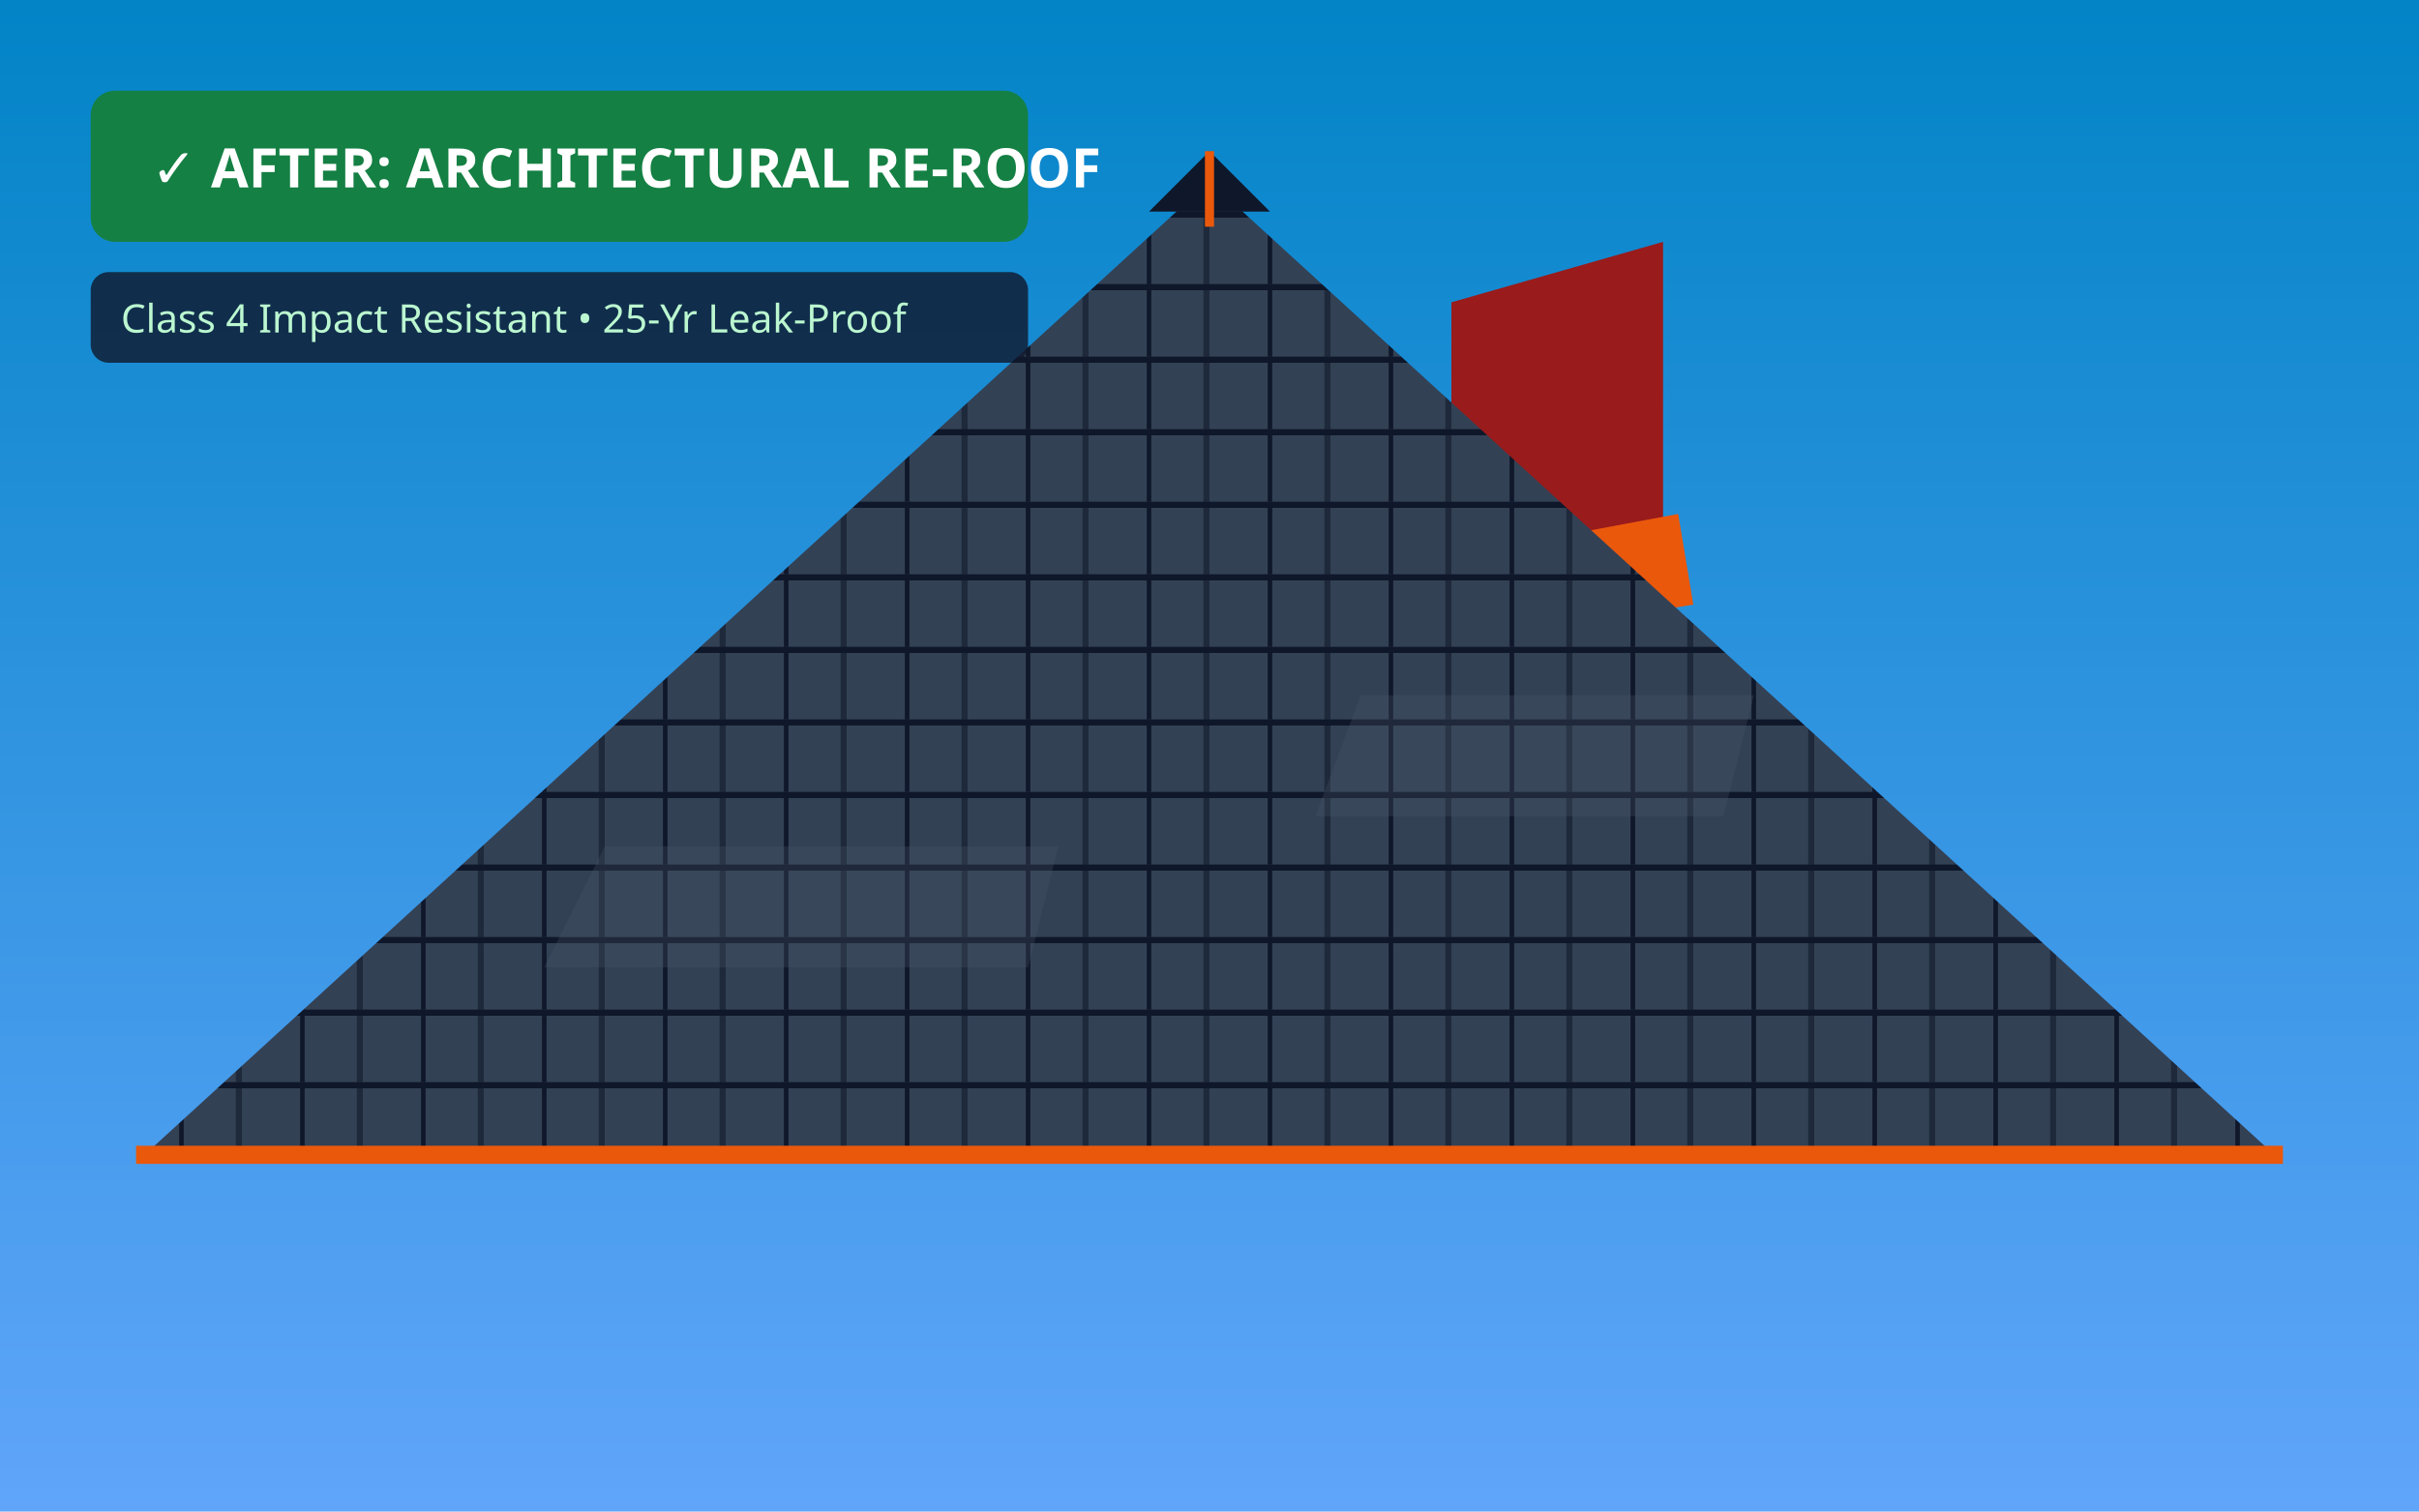
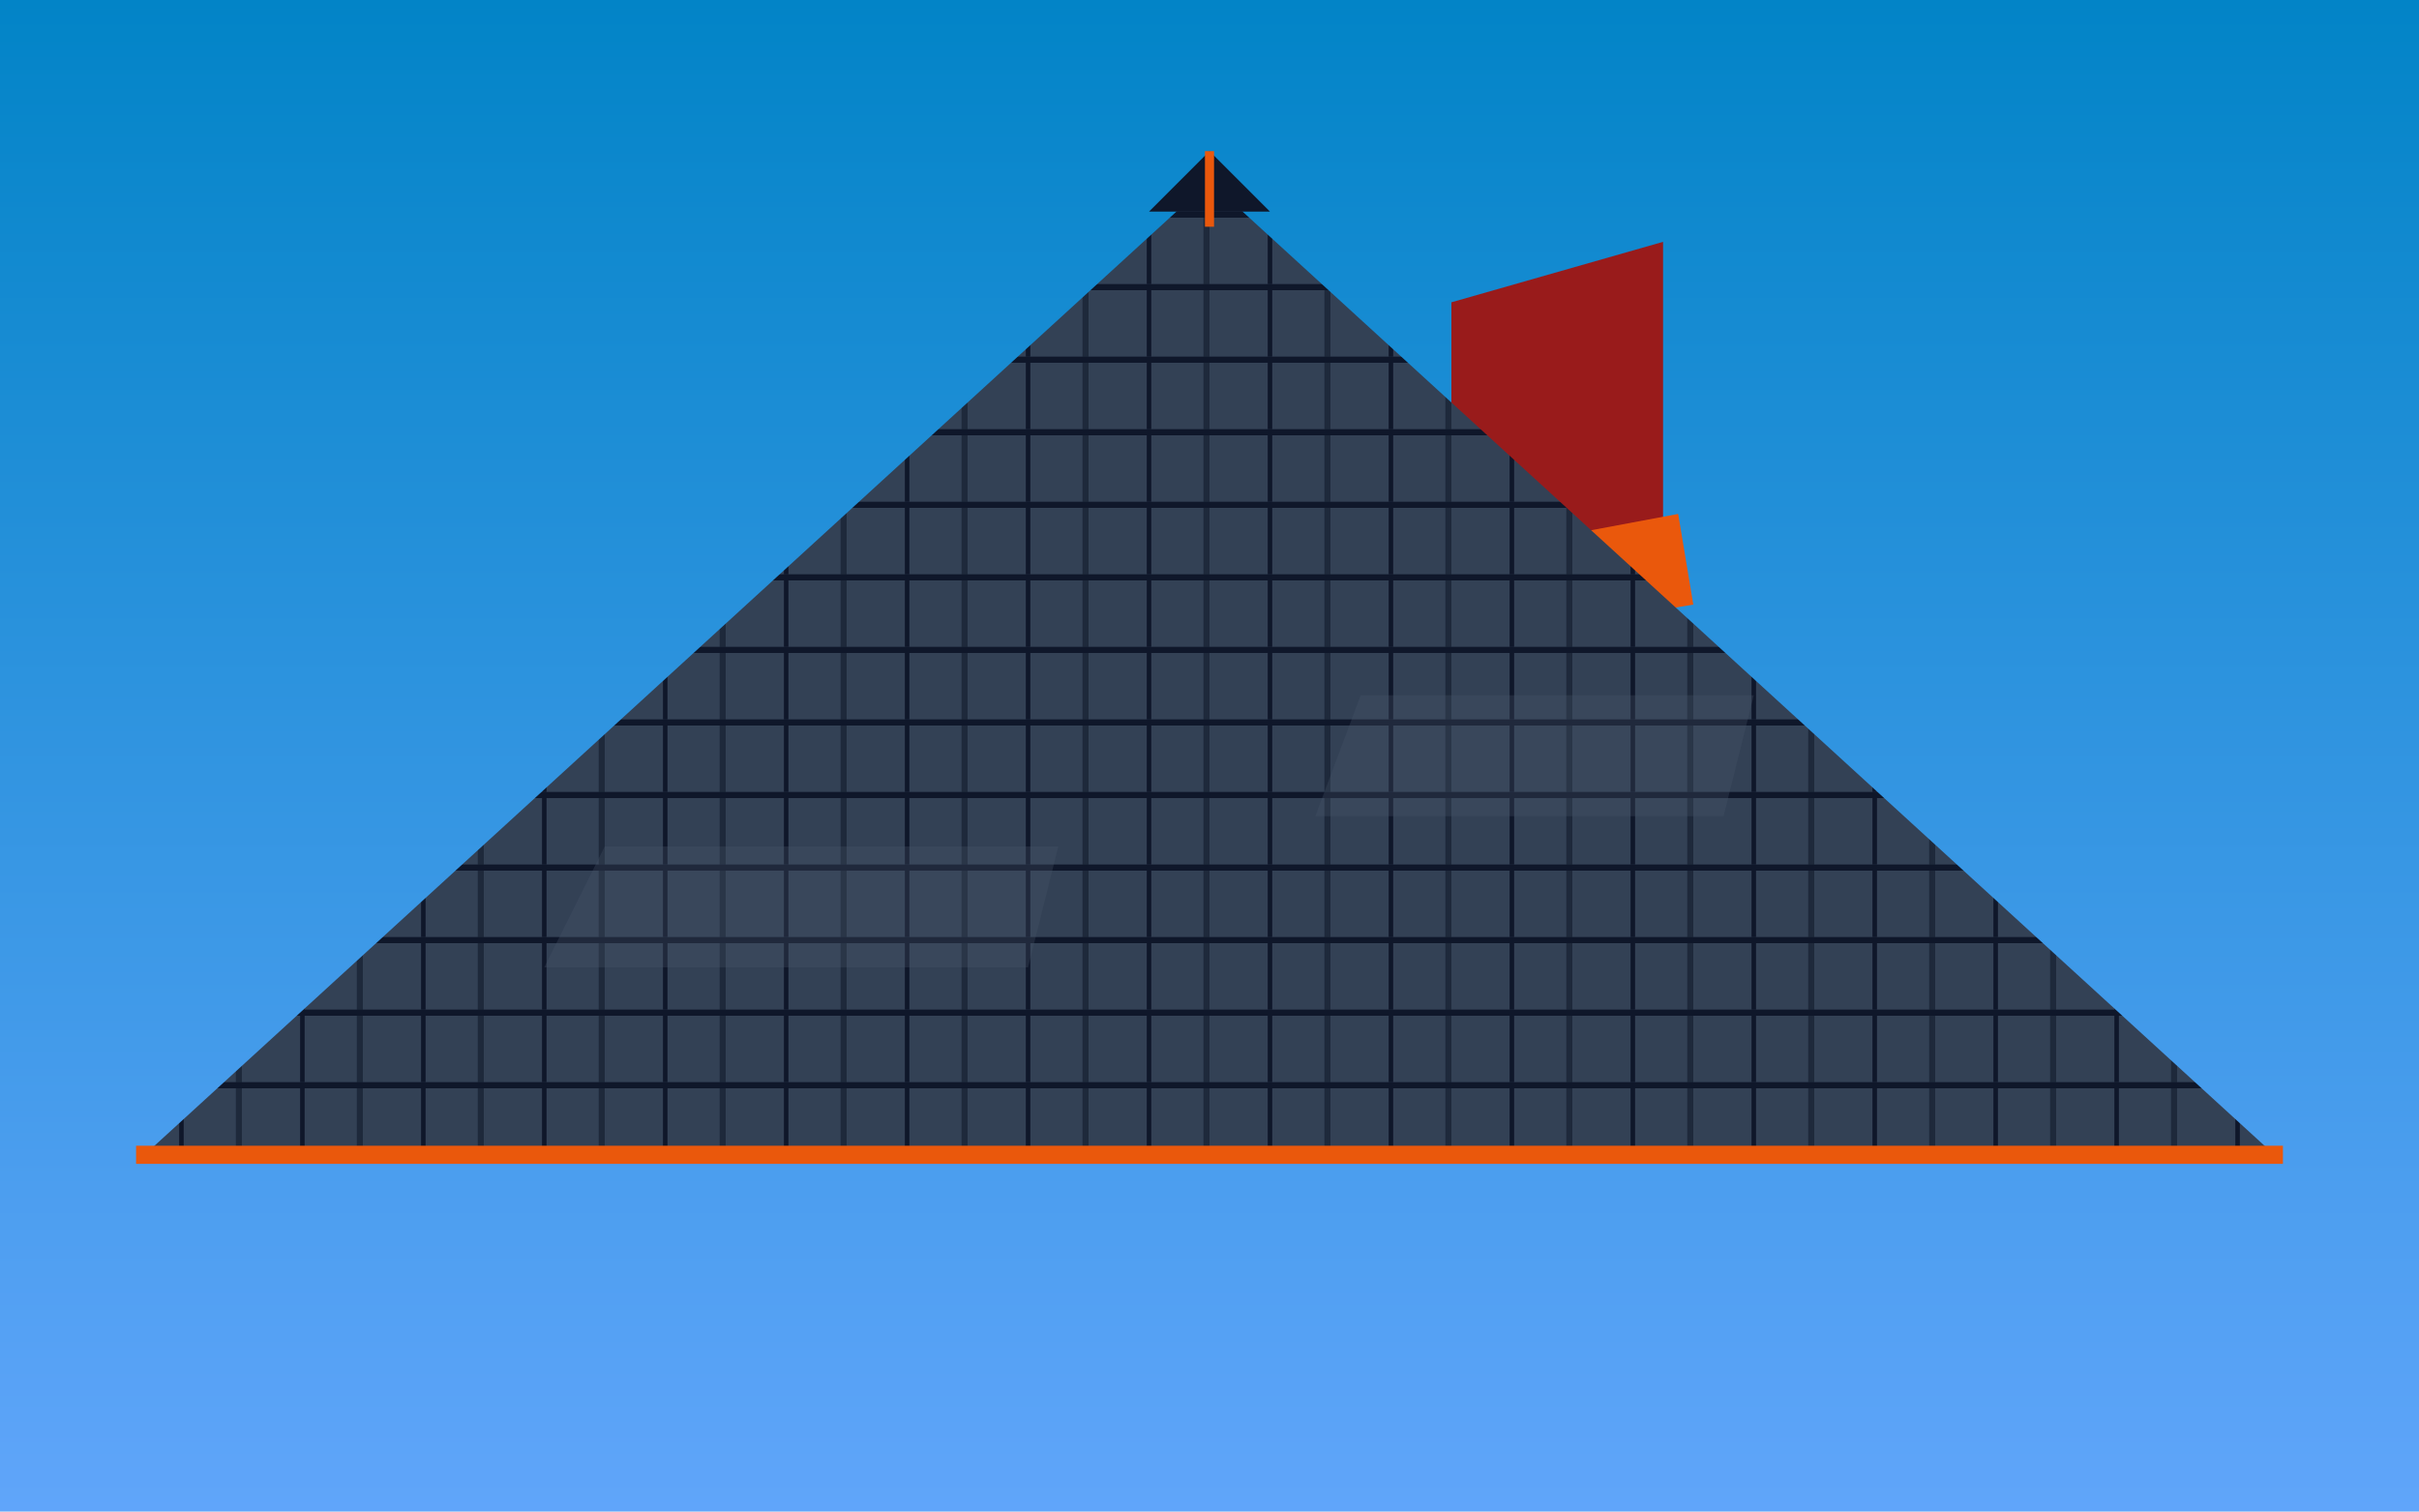
<svg xmlns="http://www.w3.org/2000/svg" viewBox="0 0 800 500" width="800" height="500">
  <defs>
+     <style>text, rect[rx="8"], rect[rx="6"] { display: none; }</style>
    <linearGradient id="clearSky" x1="0%" y1="0%" x2="0%" y2="100%">
      <stop offset="0%" stop-color="#0284c7" />
      <stop offset="100%" stop-color="#60a5fa" />
    </linearGradient>
    <linearGradient id="shingleNew" x1="0%" y1="0%" x2="100%" y2="100%">
      <stop offset="0%" stop-color="#1e293b" />
      <stop offset="50%" stop-color="#334155" />
      <stop offset="100%" stop-color="#0f172a" />
    </linearGradient>
    <pattern id="shinglePattern" width="40" height="24" patternUnits="userSpaceOnUse">
      <rect width="40" height="24" fill="#1e293b" />
      <rect x="0" y="0" width="38" height="22" fill="#334155" />
      <line x1="0" y1="23" x2="40" y2="23" stroke="#0f172a" stroke-width="2" />
      <line x1="20" y1="0" x2="20" y2="22" stroke="#0f172a" stroke-width="1.5" />
    </pattern>
  </defs>
  <rect width="800" height="500" fill="url(#clearSky)" />
  <polygon points="480,100 550,80 550,180 480,195" fill="#991b1b" />
  <polygon points="475,185 555,170 560,200 470,215" fill="#ea580c" />
  <polygon points="400,60 50,380 750,380" fill="url(#shinglePattern)" />
  <polygon points="400,50 380,70 420,70" fill="#0f172a" />
  <line x1="400" y1="50" x2="400" y2="75" stroke="#ea580c" stroke-width="3" />
  <line x1="45" y1="382" x2="755" y2="382" stroke="#ea580c" stroke-width="6" />
  <polygon points="200,280 350,280 340,320 180,320" fill="#475569" opacity="0.3" />
  <polygon points="450,230 580,230 570,270 435,270" fill="#475569" opacity="0.3" />
  <rect x="30" y="30" width="310" height="50" rx="8" fill="#15803d" opacity="0.95" />
  <text x="50" y="62" fill="#ffffff" font-family="system-ui, sans-serif" font-weight="bold" font-size="18">✓ AFTER: ARCHITECTURAL RE-ROOF</text>
  <rect x="30" y="90" width="310" height="30" rx="6" fill="#0f172a" opacity="0.8" />
  <text x="40" y="110" fill="#bbf7d0" font-family="system-ui, sans-serif" font-size="13">Class 4 Impact Resistant • 25-Yr Leak-Proof</text>
</svg>
